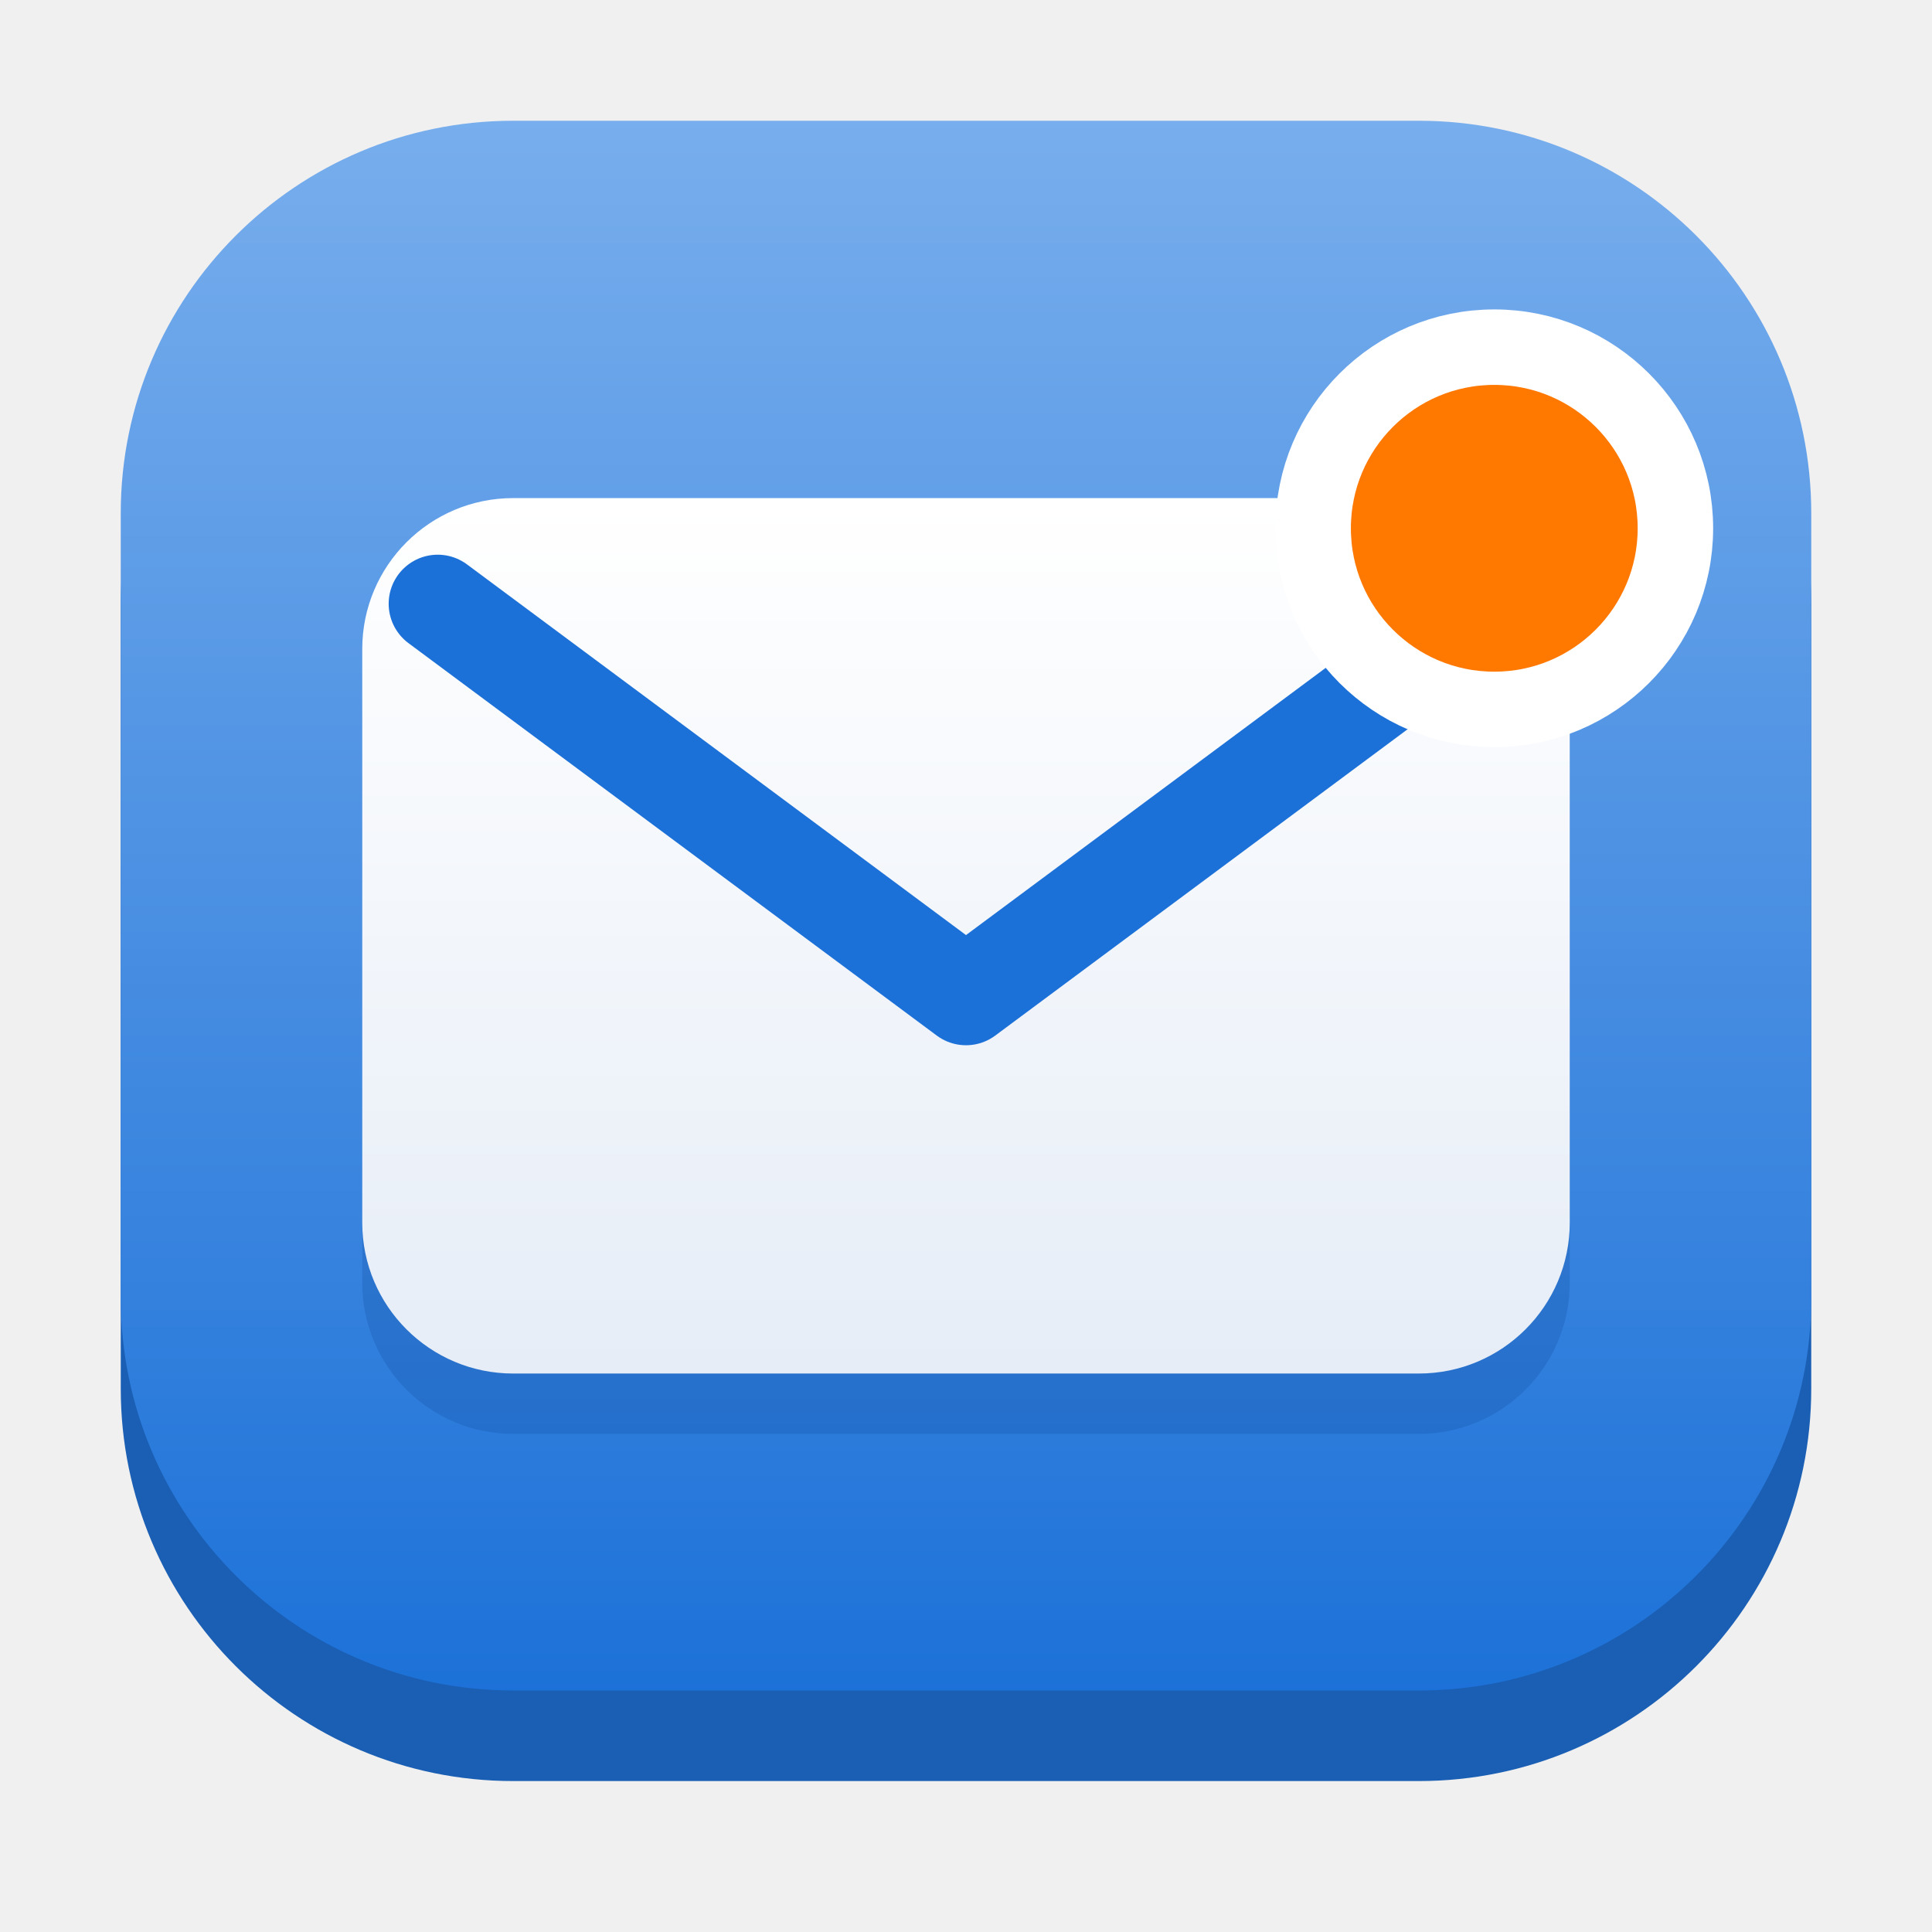
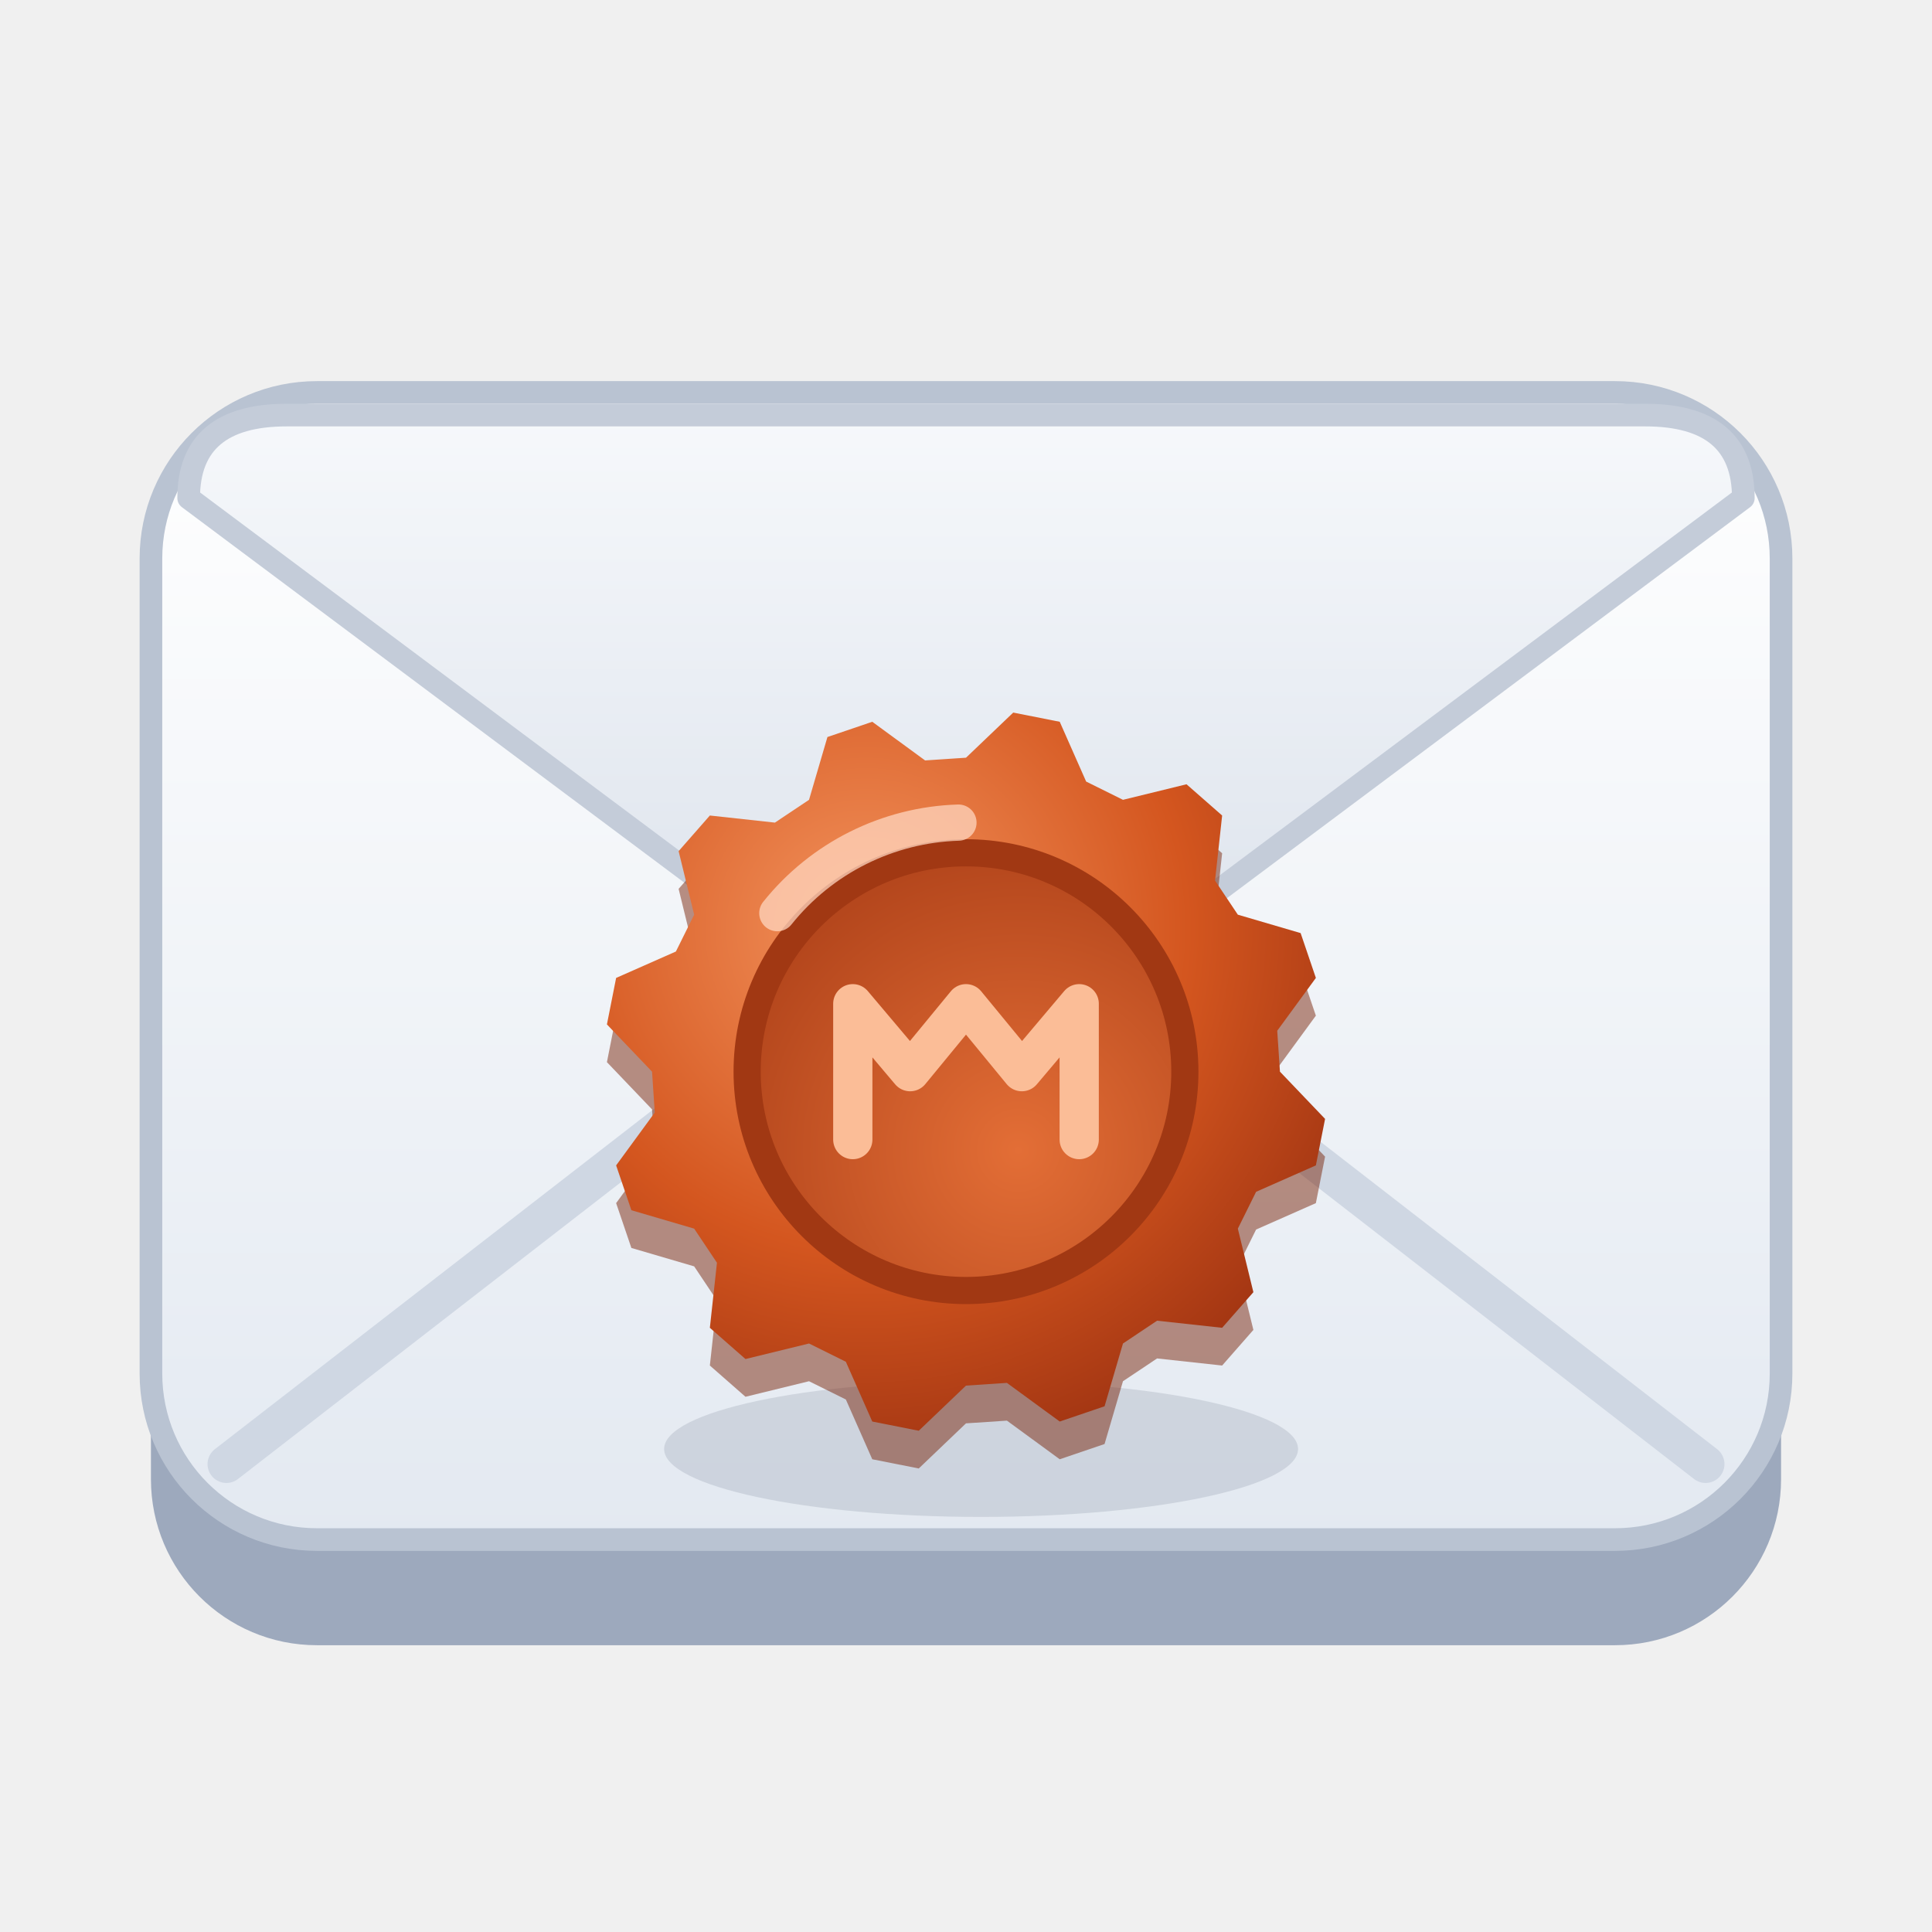
<svg xmlns="http://www.w3.org/2000/svg" width="128" height="128" viewBox="0 0 128 128">
  <defs>
-     <linearGradient id="face" x1="0" y1="0" x2="0" y2="1">
-       <stop offset="0" stop-color="#78aeed" />
-       <stop offset="1" stop-color="#1c71d8" />
-     </linearGradient>
    <linearGradient id="paper" x1="0" y1="0" x2="0" y2="1">
      <stop offset="0" stop-color="#ffffff" />
-       <stop offset="1" stop-color="#e6edf7" />
+       <stop offset="1" stop-color="#e3e9f1" />
    </linearGradient>
+     <linearGradient id="flap" x1="0" y1="0" x2="0" y2="1">
+       <stop offset="0" stop-color="#f6f8fb" />
+       <stop offset="1" stop-color="#d9e0ea" />
+     </linearGradient>
+     <radialGradient id="wax" cx="0.36" cy="0.3" r="0.82">
+       <stop offset="0" stop-color="#f3935d" />
+       <stop offset="0.55" stop-color="#d4561f" />
+       <stop offset="1" stop-color="#992f10" />
+     </radialGradient>
+     <radialGradient id="press" cx="0.62" cy="0.68" r="0.78">
+       <stop offset="0" stop-color="#e36e36" />
+       <stop offset="1" stop-color="#ae4119" />
+     </radialGradient>
  </defs>
-   <rect x="8" y="14" width="112" height="104" rx="26" fill="#1a5fb4" />
-   <rect x="8" y="8" width="112" height="104" rx="26" fill="url(#face)" />
-   <rect x="24" y="33" width="80" height="58" rx="10" fill="#0f4c9c" opacity=".25" transform="translate(0 4)" />
-   <rect x="24" y="33" width="80" height="58" rx="10" fill="url(#paper)" />
-   <path d="M29 40 64 66 99 40" fill="none" stroke="#1c71d8" stroke-width="6.5" stroke-linecap="round" stroke-linejoin="round" />
-   <circle cx="99" cy="35" r="12" fill="#ff7800" stroke="#ffffff" stroke-width="5" />
+   <rect x="10" y="33" width="108" height="76" rx="11" fill="#9da9bd" />
+   <rect x="10" y="26" width="108" height="76" rx="11" fill="url(#paper)" stroke="#b9c3d2" stroke-width="1.5" />
+   <path d="M15 97 L55 66 M113 97 L73 66" stroke="#cfd7e3" stroke-width="2.5" stroke-linecap="round" />
+   <path d="M12.5 33 Q12.5 27.5 19 27.5 L109 27.5 Q115.5 27.5 115.5 33 L68 68.5 Q64 71.5 60 68.5 Z" fill="url(#flap)" stroke="#c4ccd9" stroke-width="1.5" stroke-linejoin="round" />
+   <ellipse cx="65" cy="96" rx="21" ry="4.5" fill="#1b2a44" opacity=".12" />
+   <path d="M87.79 76.63 L87.18 79.71 L83.22 81.46 L82.01 83.90 L83.04 88.11 L80.97 90.47 L76.66 90.00 L74.40 91.51 L73.18 95.67 L70.21 96.68 L66.71 94.12 L64.00 94.30 L60.87 97.29 L57.79 96.68 L56.04 92.72 L53.60 91.51 L49.39 92.54 L47.03 90.47 L47.50 86.16 L45.99 83.90 L41.83 82.68 L40.82 79.71 L43.38 76.21 L43.20 73.50 L40.21 70.37 L40.82 67.29 L44.78 65.54 L45.99 63.10 L44.96 58.89 L47.03 56.53 L51.34 57.00 L53.60 55.49 L54.82 51.33 L57.79 50.32 L61.29 52.88 L64.00 52.70 L67.13 49.71 L70.21 50.32 L71.96 54.28 L74.40 55.49 L78.61 54.46 L80.97 56.53 L80.50 60.84 L82.01 63.10 L86.17 64.32 L87.18 67.29 L84.62 70.79 L84.80 73.50 Z" fill="#7a260c" opacity=".5" />
+   <path d="M87.79 74.13 L87.18 77.21 L83.22 78.96 L82.01 81.40 L83.04 85.61 L80.97 87.97 L76.66 87.50 L74.40 89.01 L73.18 93.17 L70.21 94.18 L66.71 91.62 L64.00 91.80 L60.87 94.79 L57.79 94.18 L56.04 90.22 L53.60 89.01 L49.39 90.04 L47.03 87.97 L47.50 83.66 L45.99 81.40 L41.83 80.18 L40.82 77.21 L43.38 73.71 L43.20 71.00 L40.21 67.87 L40.82 64.79 L44.78 63.04 L45.99 60.60 L44.96 56.39 L47.03 54.03 L51.34 54.50 L53.60 52.99 L54.82 48.83 L57.79 47.82 L61.29 50.38 L64.00 50.20 L67.13 47.21 L70.21 47.82 L71.96 51.78 L74.40 52.99 L78.61 51.96 L80.97 54.03 L80.50 58.34 L82.01 60.60 L86.17 61.82 L87.18 64.79 L84.62 68.29 L84.80 71.00 Z" fill="url(#wax)" />
+   <circle cx="64" cy="71" r="14.5" fill="url(#press)" />
+   <circle cx="64" cy="71" r="14.5" fill="none" stroke="#a13813" stroke-width="1.8" />
+   <path d="M56.5 75.5 L56.5 66.5 L60.3 71 L64 66.5 L67.7 71 L71.5 66.5 L71.5 75.5" fill="none" stroke="#fbbd97" stroke-width="2.6" stroke-linecap="round" stroke-linejoin="round" />
+   <path d="M51.5 60.5 A16 16 0 0 1 63.5 54.5" fill="none" stroke="#ffd6bf" stroke-width="2.4" stroke-linecap="round" opacity=".75" />
</svg>
